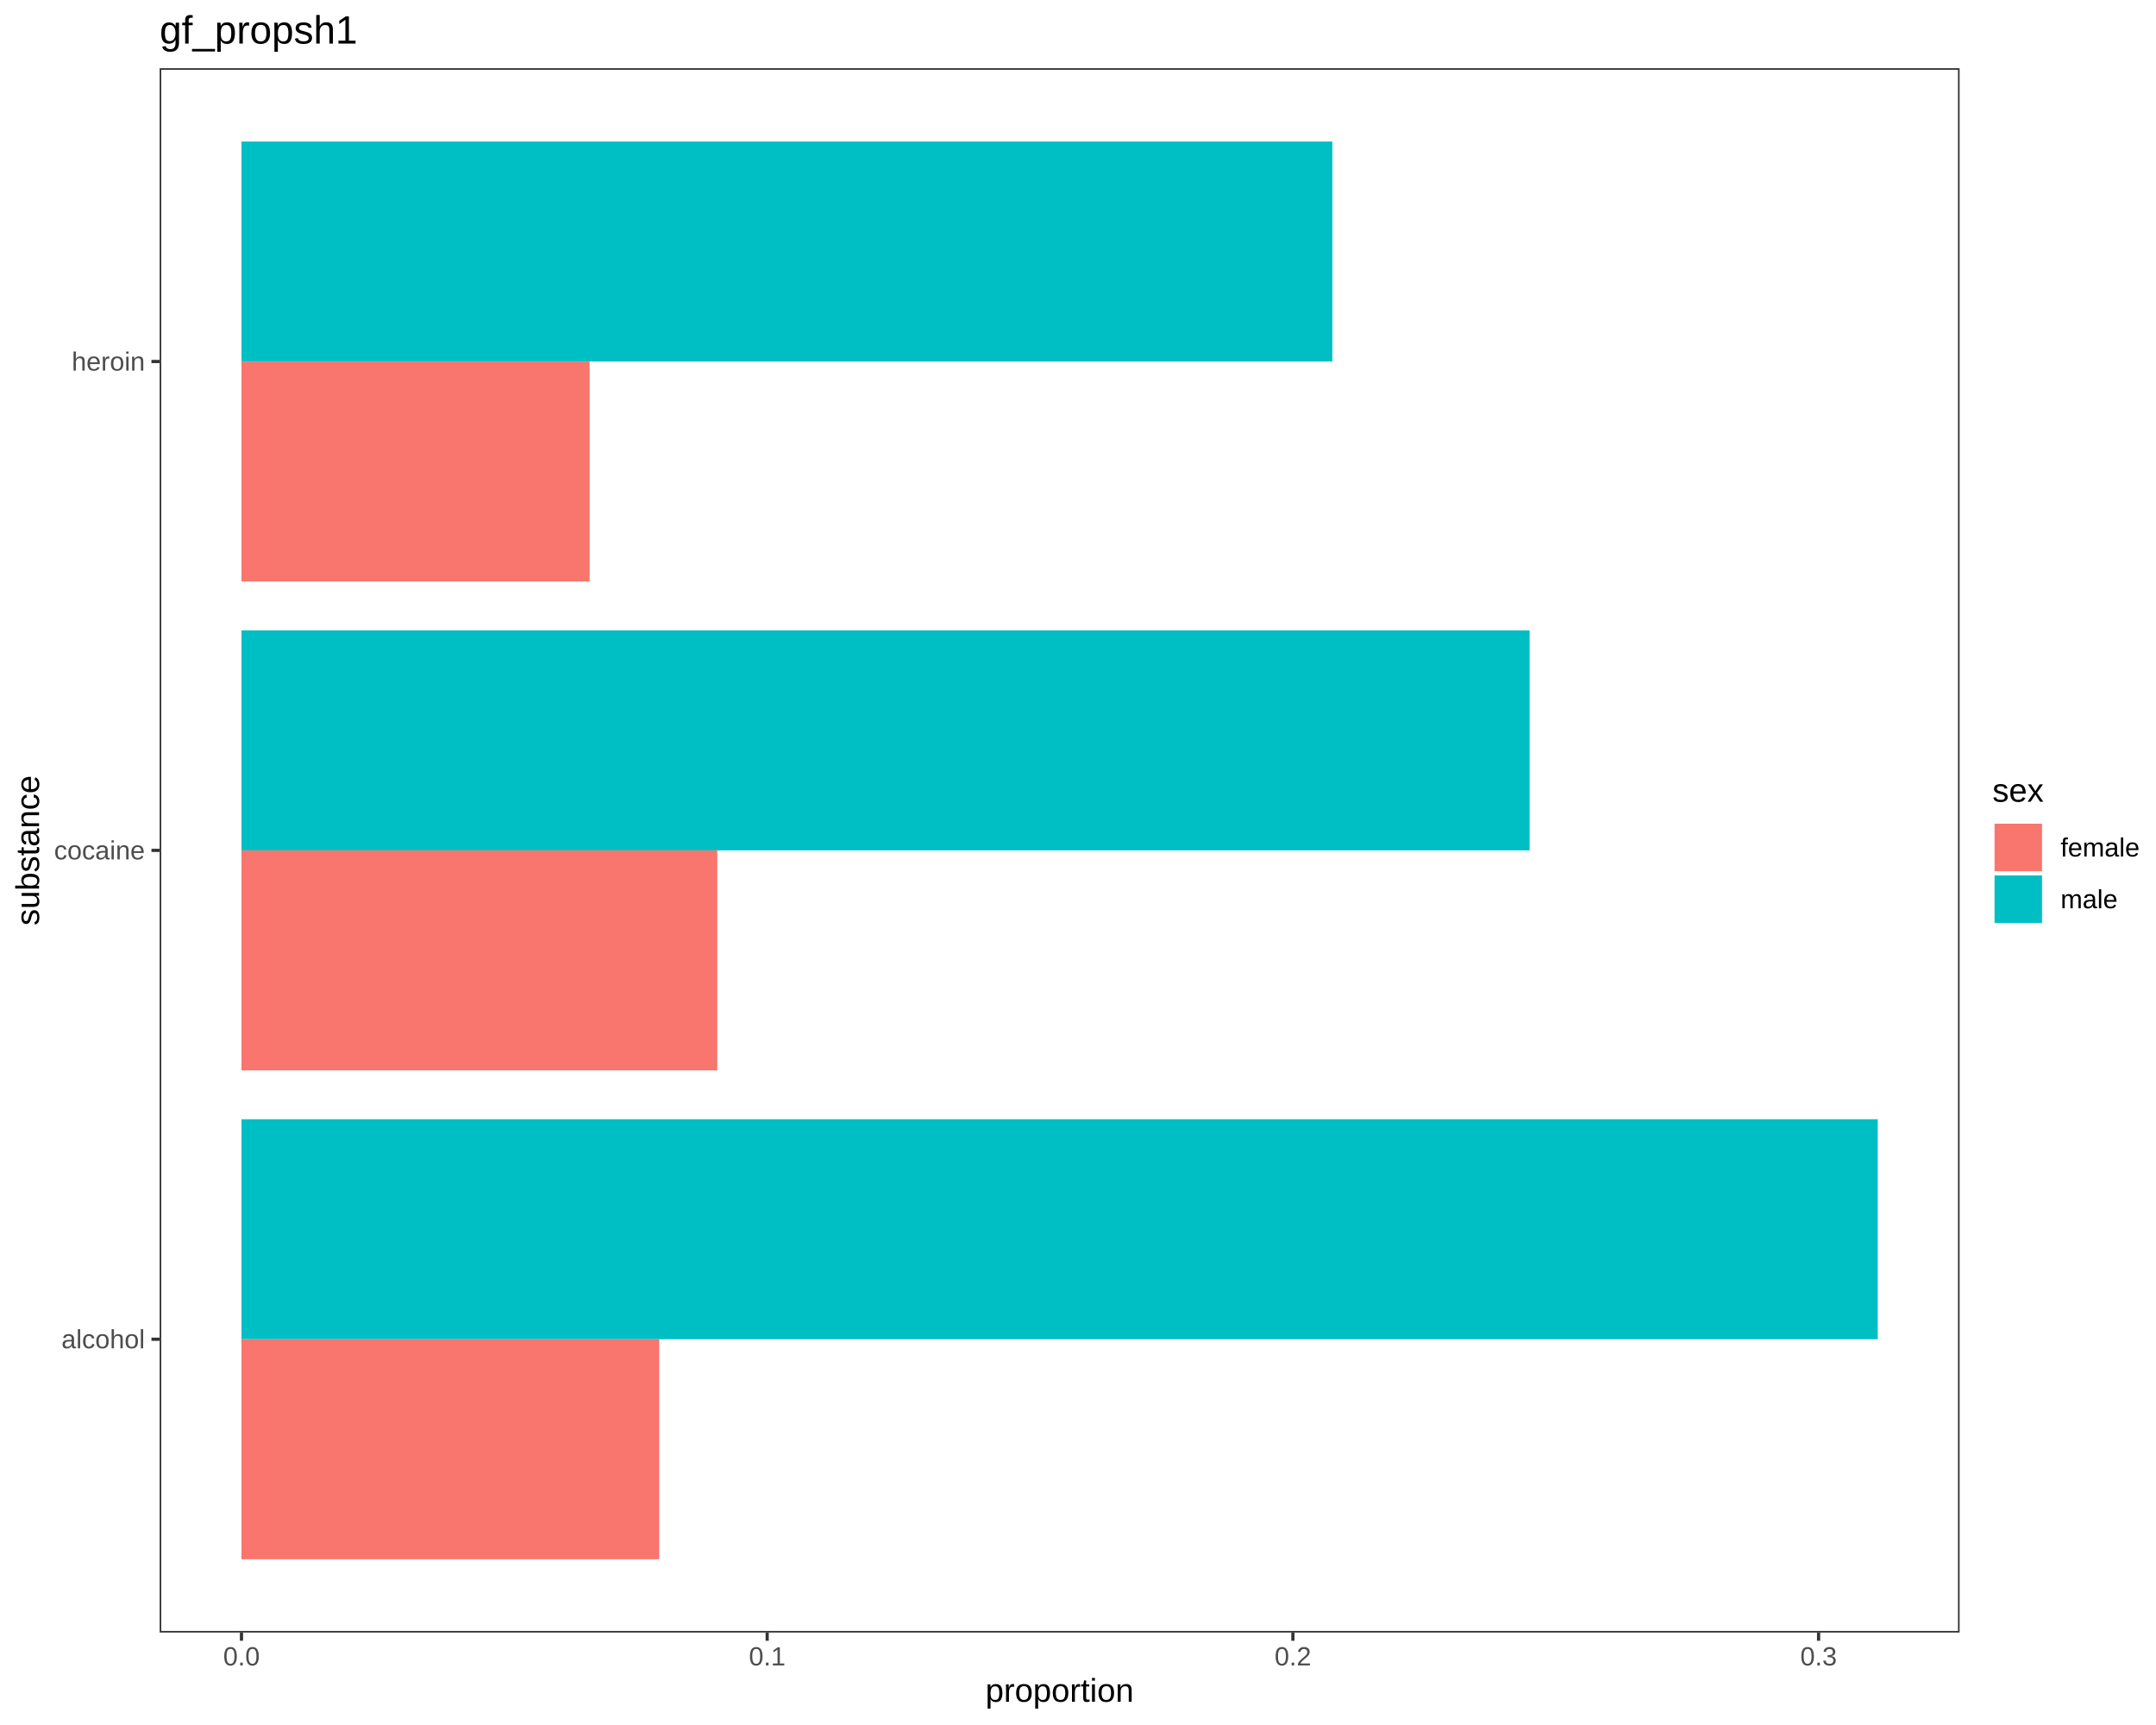
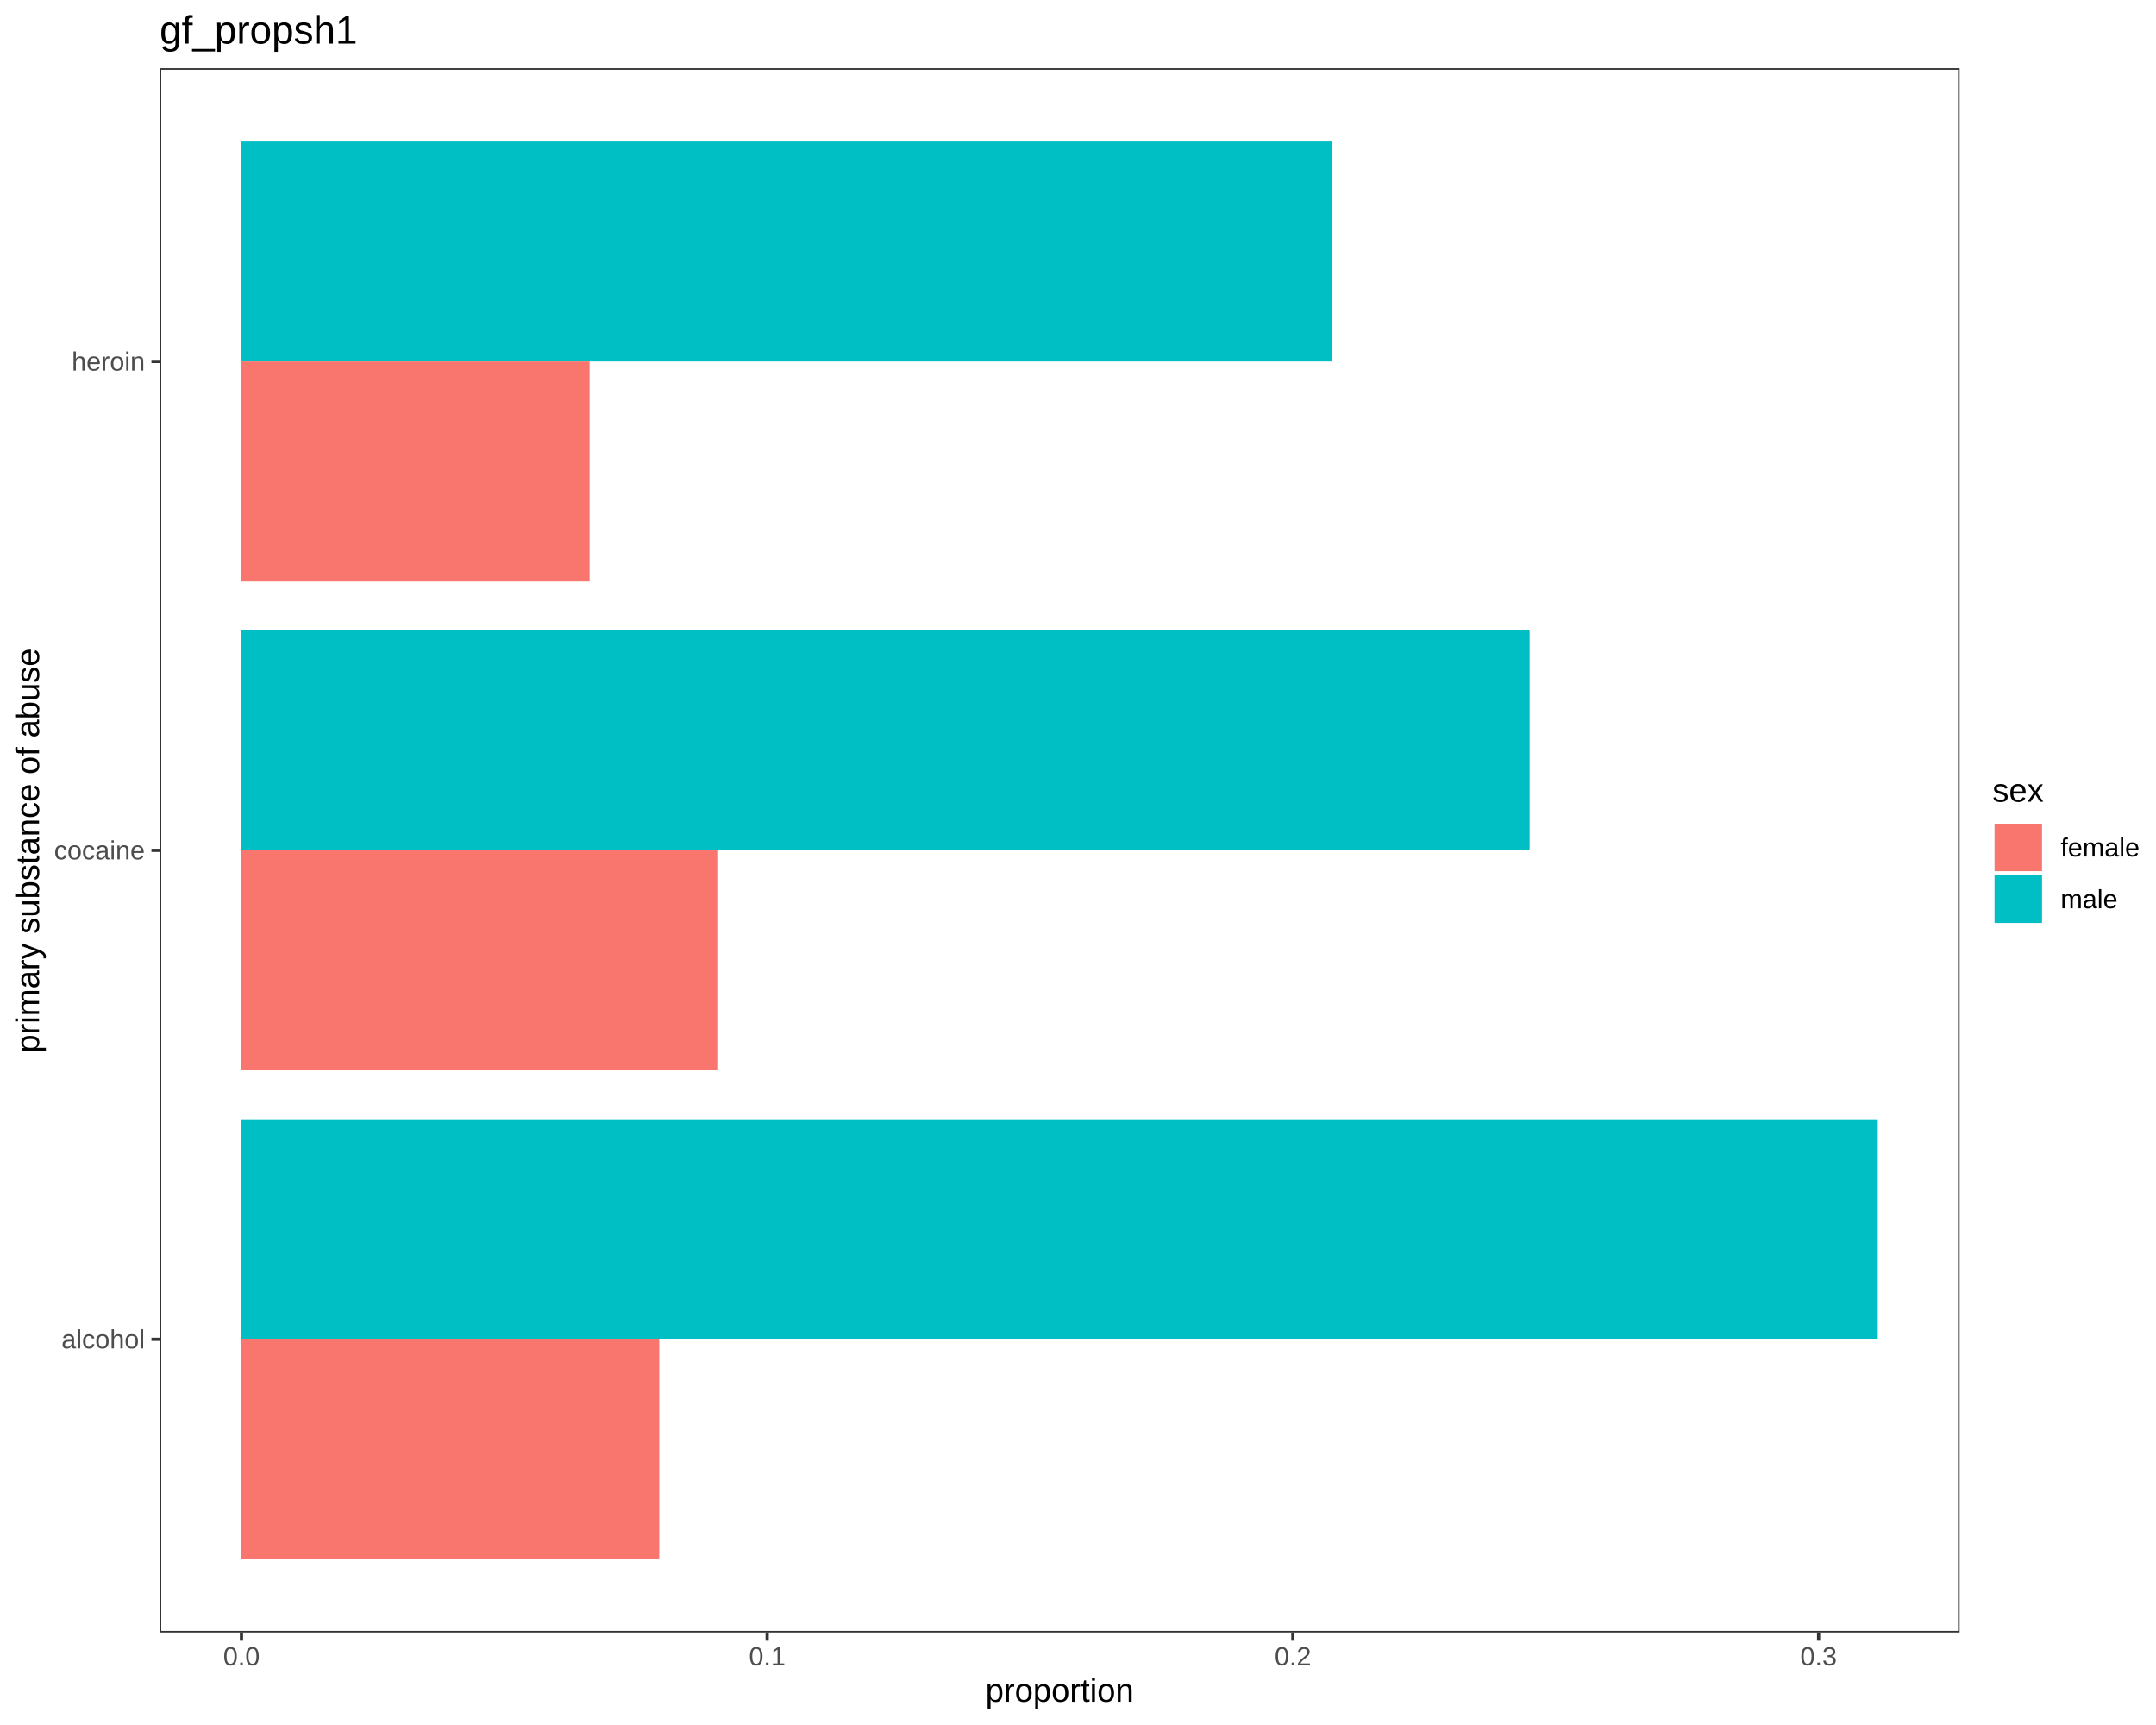
<svg xmlns="http://www.w3.org/2000/svg" viewBox="0 0 720.00 576.00">
  <defs>
    <style type="text/css">
    line, polyline, polygon, path, rect, circle {
      fill: none;
      stroke: #000000;
      stroke-linecap: round;
      stroke-linejoin: round;
      stroke-miterlimit: 10.00;
    }
  </style>
  </defs>
  <rect width="100%" height="100%" style="stroke: none; fill: #FFFFFF;" />
  <rect x="0.00" y="0.00" width="720.00" height="576.00" style="stroke-width: 1.07; stroke: #FFFFFF; fill: #FFFFFF;" />
  <defs>
    <clipPath id="cpNTMuMzJ8NjU0LjQxfDU0NS4xM3wyMi43Nw==">
      <rect x="53.32" y="22.77" width="601.09" height="522.36" />
    </clipPath>
  </defs>
  <rect x="53.32" y="22.77" width="601.09" height="522.36" style="stroke-width: 1.07; stroke: none; fill: #FFFFFF;" clip-path="url(#cpNTMuMzJ8NjU0LjQxfDU0NS4xM3wyMi43Nw==)" />
  <rect x="80.64" y="373.73" width="546.44" height="73.46" style="stroke-width: 1.07; stroke: none; stroke-linecap: square; stroke-linejoin: miter; fill: #00BFC4;" clip-path="url(#cpNTMuMzJ8NjU0LjQxfDU0NS4xM3wyMi43Nw==)" />
  <rect x="80.64" y="447.19" width="139.52" height="73.46" style="stroke-width: 1.07; stroke: none; stroke-linecap: square; stroke-linejoin: miter; fill: #F8766D;" clip-path="url(#cpNTMuMzJ8NjU0LjQxfDU0NS4xM3wyMi43Nw==)" />
  <rect x="80.64" y="210.49" width="430.18" height="73.46" style="stroke-width: 1.07; stroke: none; stroke-linecap: square; stroke-linejoin: miter; fill: #00BFC4;" clip-path="url(#cpNTMuMzJ8NjU0LjQxfDU0NS4xM3wyMi43Nw==)" />
  <rect x="80.64" y="283.95" width="158.90" height="73.46" style="stroke-width: 1.07; stroke: none; stroke-linecap: square; stroke-linejoin: miter; fill: #F8766D;" clip-path="url(#cpNTMuMzJ8NjU0LjQxfDU0NS4xM3wyMi43Nw==)" />
  <rect x="80.64" y="47.26" width="364.30" height="73.46" style="stroke-width: 1.07; stroke: none; stroke-linecap: square; stroke-linejoin: miter; fill: #00BFC4;" clip-path="url(#cpNTMuMzJ8NjU0LjQxfDU0NS4xM3wyMi43Nw==)" />
  <rect x="80.64" y="120.71" width="116.26" height="73.46" style="stroke-width: 1.07; stroke: none; stroke-linecap: square; stroke-linejoin: miter; fill: #F8766D;" clip-path="url(#cpNTMuMzJ8NjU0LjQxfDU0NS4xM3wyMi43Nw==)" />
  <rect x="53.32" y="22.77" width="601.09" height="522.36" style="stroke-width: 1.07; stroke: #333333;" clip-path="url(#cpNTMuMzJ8NjU0LjQxfDU0NS4xM3wyMi43Nw==)" />
  <defs>
    <clipPath id="cpMC4wMHw3MjAuMDB8NTc2LjAwfDAuMDA=">
      <rect x="0.00" y="0.00" width="720.00" height="576.00" />
    </clipPath>
  </defs>
  <g clip-path="url(#cpMC4wMHw3MjAuMDB8NTc2LjAwfDAuMDA=)">
    <text x="20.52" y="450.21" style="font-size: 8.80px; fill: #4D4D4D; font-family: Liberation Sans;" textLength="27.88px" lengthAdjust="spacingAndGlyphs">alcohol</text>
  </g>
  <g clip-path="url(#cpMC4wMHw3MjAuMDB8NTc2LjAwfDAuMDA=)">
    <text x="18.06" y="286.97" style="font-size: 8.80px; fill: #4D4D4D; font-family: Liberation Sans;" textLength="30.33px" lengthAdjust="spacingAndGlyphs">cocaine</text>
  </g>
  <g clip-path="url(#cpMC4wMHw3MjAuMDB8NTc2LjAwfDAuMDA=)">
    <text x="23.95" y="123.74" style="font-size: 8.80px; fill: #4D4D4D; font-family: Liberation Sans;" textLength="24.44px" lengthAdjust="spacingAndGlyphs">heroin</text>
  </g>
  <polyline points="50.58,447.19 53.32,447.19 " style="stroke-width: 1.07; stroke: #333333; stroke-linecap: butt;" clip-path="url(#cpMC4wMHw3MjAuMDB8NTc2LjAwfDAuMDA=)" />
  <polyline points="50.58,283.95 53.32,283.95 " style="stroke-width: 1.07; stroke: #333333; stroke-linecap: butt;" clip-path="url(#cpMC4wMHw3MjAuMDB8NTc2LjAwfDAuMDA=)" />
  <polyline points="50.58,120.71 53.32,120.71 " style="stroke-width: 1.07; stroke: #333333; stroke-linecap: butt;" clip-path="url(#cpMC4wMHw3MjAuMDB8NTc2LjAwfDAuMDA=)" />
  <polyline points="80.64,547.87 80.64,545.13 " style="stroke-width: 1.07; stroke: #333333; stroke-linecap: butt;" clip-path="url(#cpMC4wMHw3MjAuMDB8NTc2LjAwfDAuMDA=)" />
  <polyline points="256.20,547.87 256.20,545.13 " style="stroke-width: 1.07; stroke: #333333; stroke-linecap: butt;" clip-path="url(#cpMC4wMHw3MjAuMDB8NTc2LjAwfDAuMDA=)" />
  <polyline points="431.76,547.87 431.76,545.13 " style="stroke-width: 1.07; stroke: #333333; stroke-linecap: butt;" clip-path="url(#cpMC4wMHw3MjAuMDB8NTc2LjAwfDAuMDA=)" />
  <polyline points="607.32,547.87 607.32,545.13 " style="stroke-width: 1.07; stroke: #333333; stroke-linecap: butt;" clip-path="url(#cpMC4wMHw3MjAuMDB8NTc2LjAwfDAuMDA=)" />
  <g clip-path="url(#cpMC4wMHw3MjAuMDB8NTc2LjAwfDAuMDA=)">
    <text x="74.54" y="556.11" style="font-size: 8.80px; fill: #4D4D4D; font-family: Liberation Sans;" textLength="12.22px" lengthAdjust="spacingAndGlyphs">0.0</text>
  </g>
  <g clip-path="url(#cpMC4wMHw3MjAuMDB8NTc2LjAwfDAuMDA=)">
    <text x="250.10" y="556.11" style="font-size: 8.80px; fill: #4D4D4D; font-family: Liberation Sans;" textLength="12.22px" lengthAdjust="spacingAndGlyphs">0.1</text>
  </g>
  <g clip-path="url(#cpMC4wMHw3MjAuMDB8NTc2LjAwfDAuMDA=)">
    <text x="425.66" y="556.11" style="font-size: 8.80px; fill: #4D4D4D; font-family: Liberation Sans;" textLength="12.22px" lengthAdjust="spacingAndGlyphs">0.2</text>
  </g>
  <g clip-path="url(#cpMC4wMHw3MjAuMDB8NTc2LjAwfDAuMDA=)">
    <text x="601.21" y="556.11" style="font-size: 8.80px; fill: #4D4D4D; font-family: Liberation Sans;" textLength="12.22px" lengthAdjust="spacingAndGlyphs">0.3</text>
  </g>
  <g clip-path="url(#cpMC4wMHw3MjAuMDB8NTc2LjAwfDAuMDA=)">
    <text x="329.09" y="568.24" style="font-size: 11.00px; font-family: Liberation Sans;" textLength="49.56px" lengthAdjust="spacingAndGlyphs">proportion</text>
  </g>
  <g clip-path="url(#cpMC4wMHw3MjAuMDB8NTc2LjAwfDAuMDA=)">
-     <text transform="translate(13.04,309.04) rotate(-90)" style="font-size: 11.00px; font-family: Liberation Sans;" textLength="50.19px" lengthAdjust="spacingAndGlyphs">substance</text>
+     <text transform="translate(13.04,351.56) rotate(-90)" style="font-size: 11.00px; font-family: Liberation Sans;" textLength="135.22px" lengthAdjust="spacingAndGlyphs">primary substance of abuse</text>
  </g>
  <rect x="665.37" y="259.01" width="49.15" height="49.88" style="stroke-width: 1.07; stroke: none; fill: #FFFFFF;" clip-path="url(#cpMC4wMHw3MjAuMDB8NTc2LjAwfDAuMDA=)" />
  <g clip-path="url(#cpMC4wMHw3MjAuMDB8NTc2LjAwfDAuMDA=)">
    <text x="665.37" y="267.71" style="font-size: 11.00px; font-family: Liberation Sans;" textLength="17.12px" lengthAdjust="spacingAndGlyphs">sex</text>
  </g>
  <rect x="665.37" y="274.33" width="17.28" height="17.28" style="stroke-width: 1.07; stroke: none; fill: #FFFFFF;" clip-path="url(#cpMC4wMHw3MjAuMDB8NTc2LjAwfDAuMDA=)" />
  <rect x="666.08" y="275.04" width="15.86" height="15.86" style="stroke-width: 1.07; stroke: none; stroke-linecap: square; stroke-linejoin: miter; fill: #F8766D;" clip-path="url(#cpMC4wMHw3MjAuMDB8NTc2LjAwfDAuMDA=)" />
  <rect x="665.37" y="291.61" width="17.28" height="17.28" style="stroke-width: 1.07; stroke: none; fill: #FFFFFF;" clip-path="url(#cpMC4wMHw3MjAuMDB8NTc2LjAwfDAuMDA=)" />
  <rect x="666.08" y="292.32" width="15.86" height="15.86" style="stroke-width: 1.07; stroke: none; stroke-linecap: square; stroke-linejoin: miter; fill: #00BFC4;" clip-path="url(#cpMC4wMHw3MjAuMDB8NTc2LjAwfDAuMDA=)" />
  <g clip-path="url(#cpMC4wMHw3MjAuMDB8NTc2LjAwfDAuMDA=)">
    <text x="688.13" y="286.00" style="font-size: 8.80px; font-family: Liberation Sans;" textLength="26.39px" lengthAdjust="spacingAndGlyphs">female</text>
  </g>
  <g clip-path="url(#cpMC4wMHw3MjAuMDB8NTc2LjAwfDAuMDA=)">
    <text x="688.13" y="303.28" style="font-size: 8.80px; font-family: Liberation Sans;" textLength="19.06px" lengthAdjust="spacingAndGlyphs">male</text>
  </g>
  <g clip-path="url(#cpMC4wMHw3MjAuMDB8NTc2LjAwfDAuMDA=)">
    <text x="53.32" y="14.56" style="font-size: 13.20px; font-family: Liberation Sans;" textLength="65.94px" lengthAdjust="spacingAndGlyphs">gf_propsh1</text>
  </g>
</svg>
